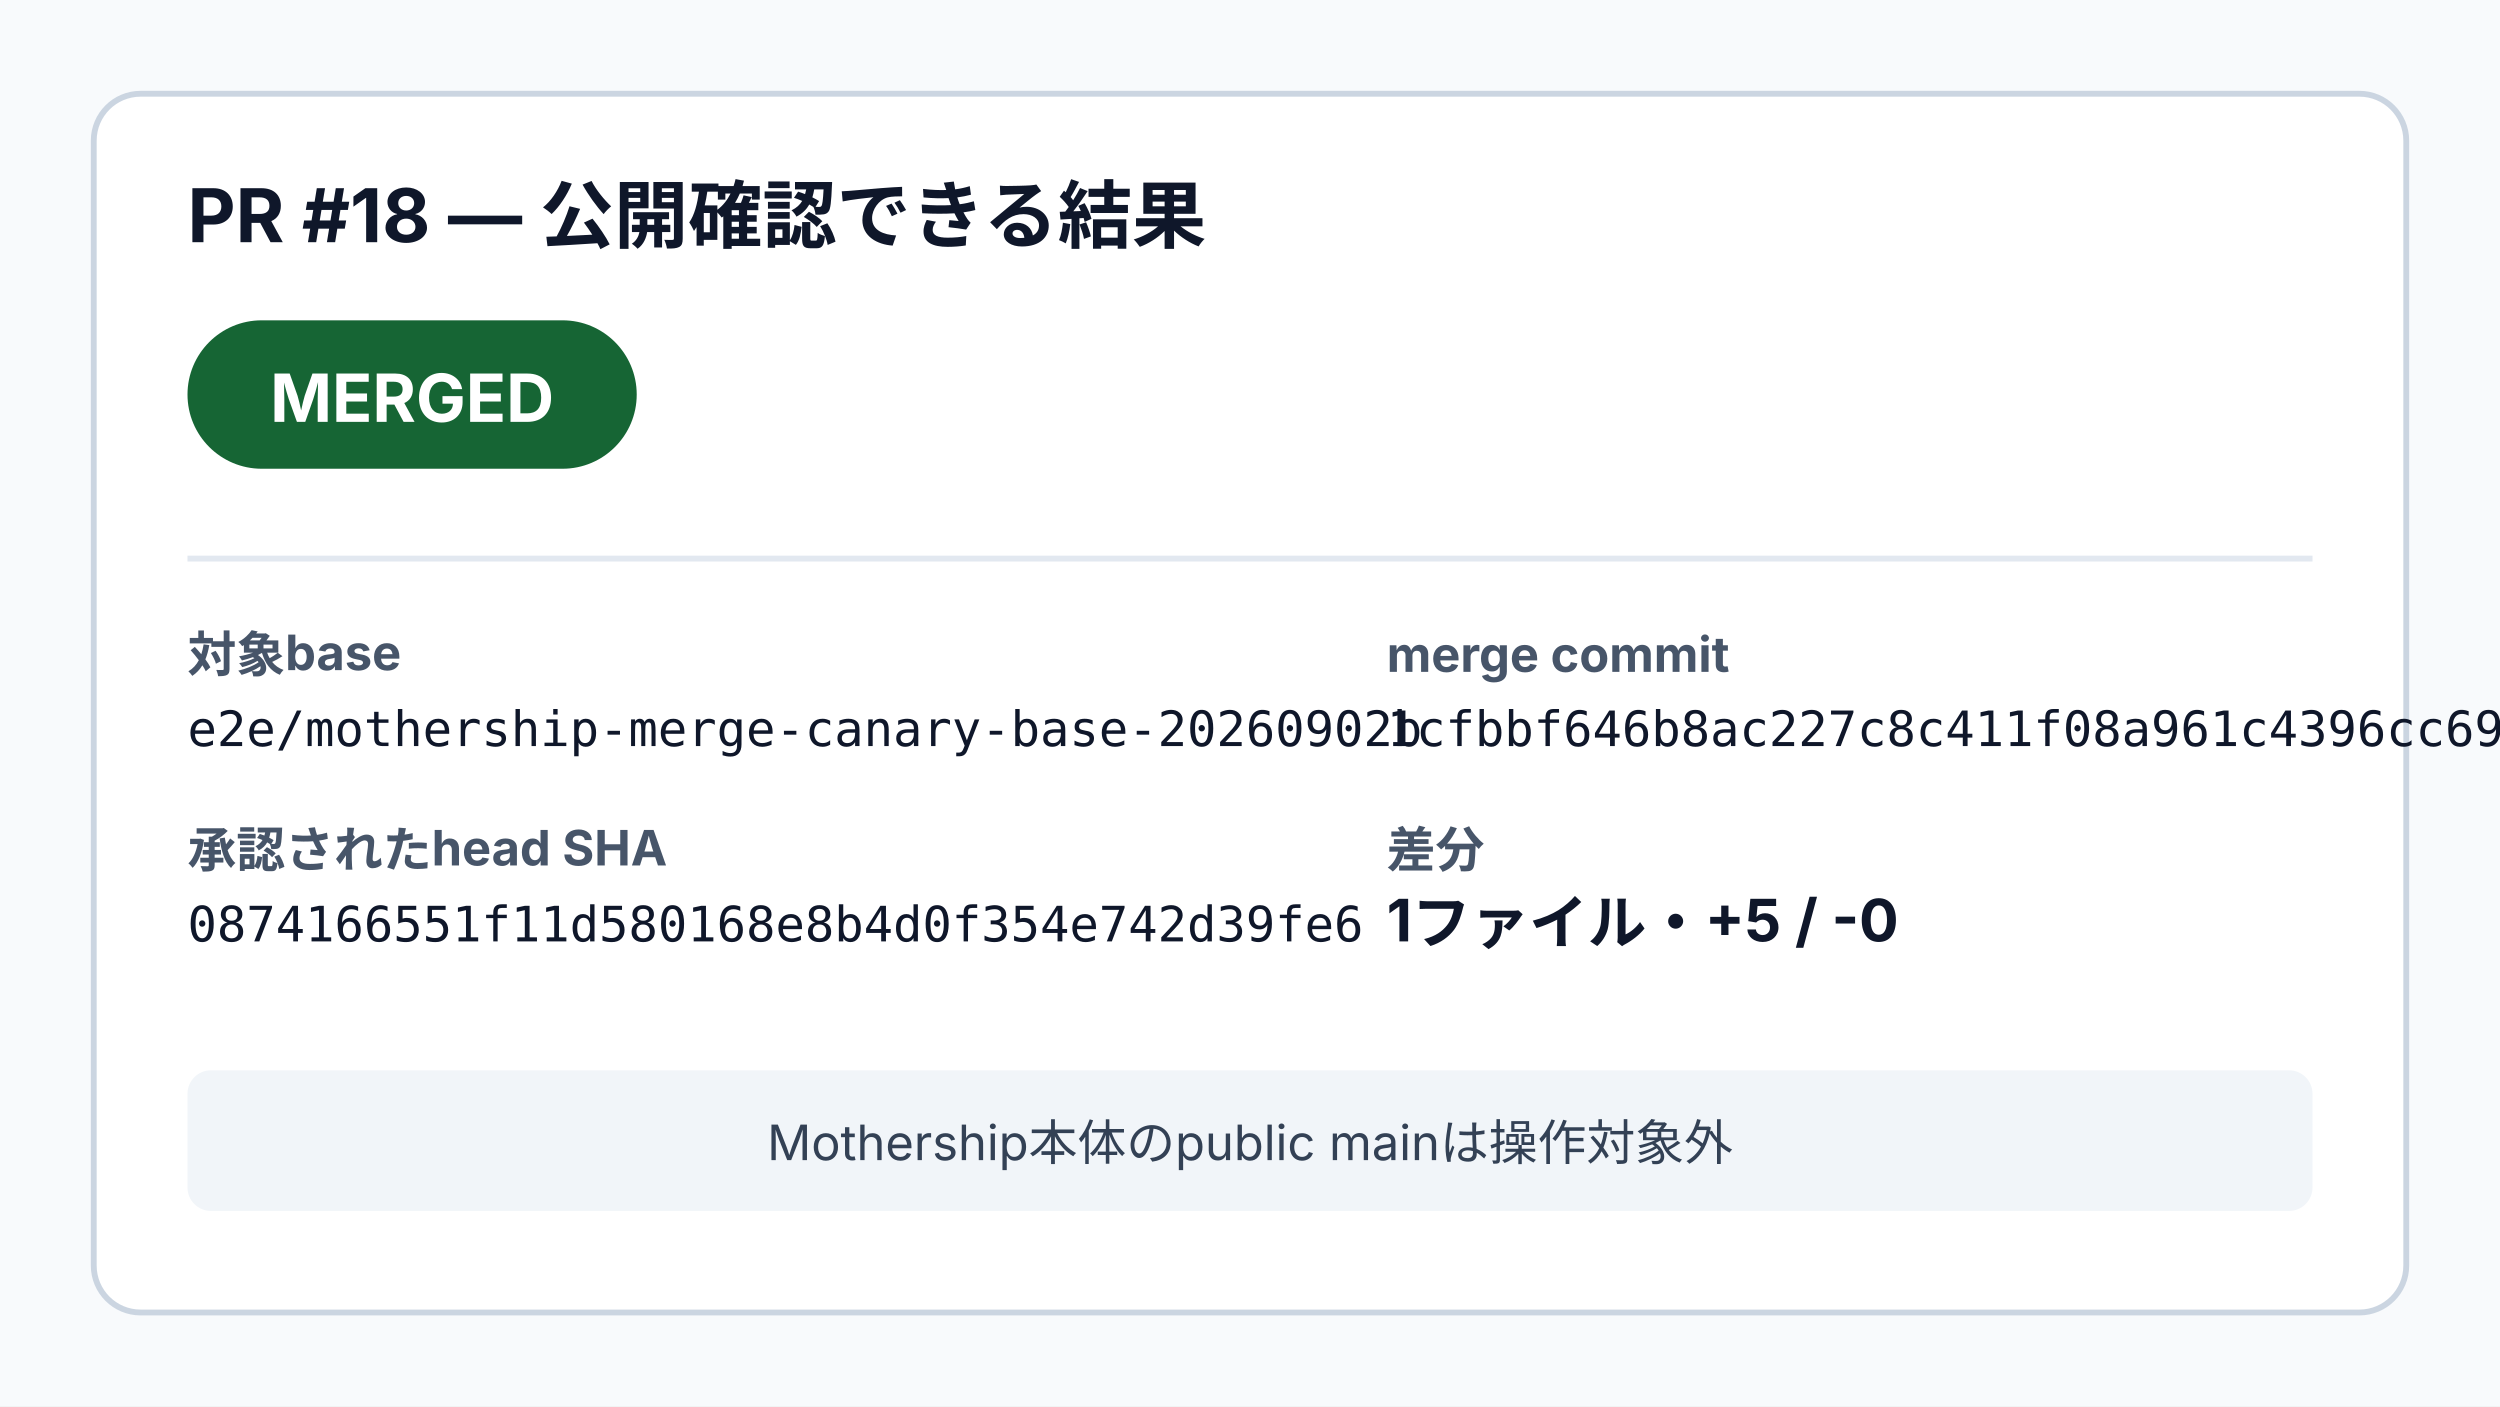
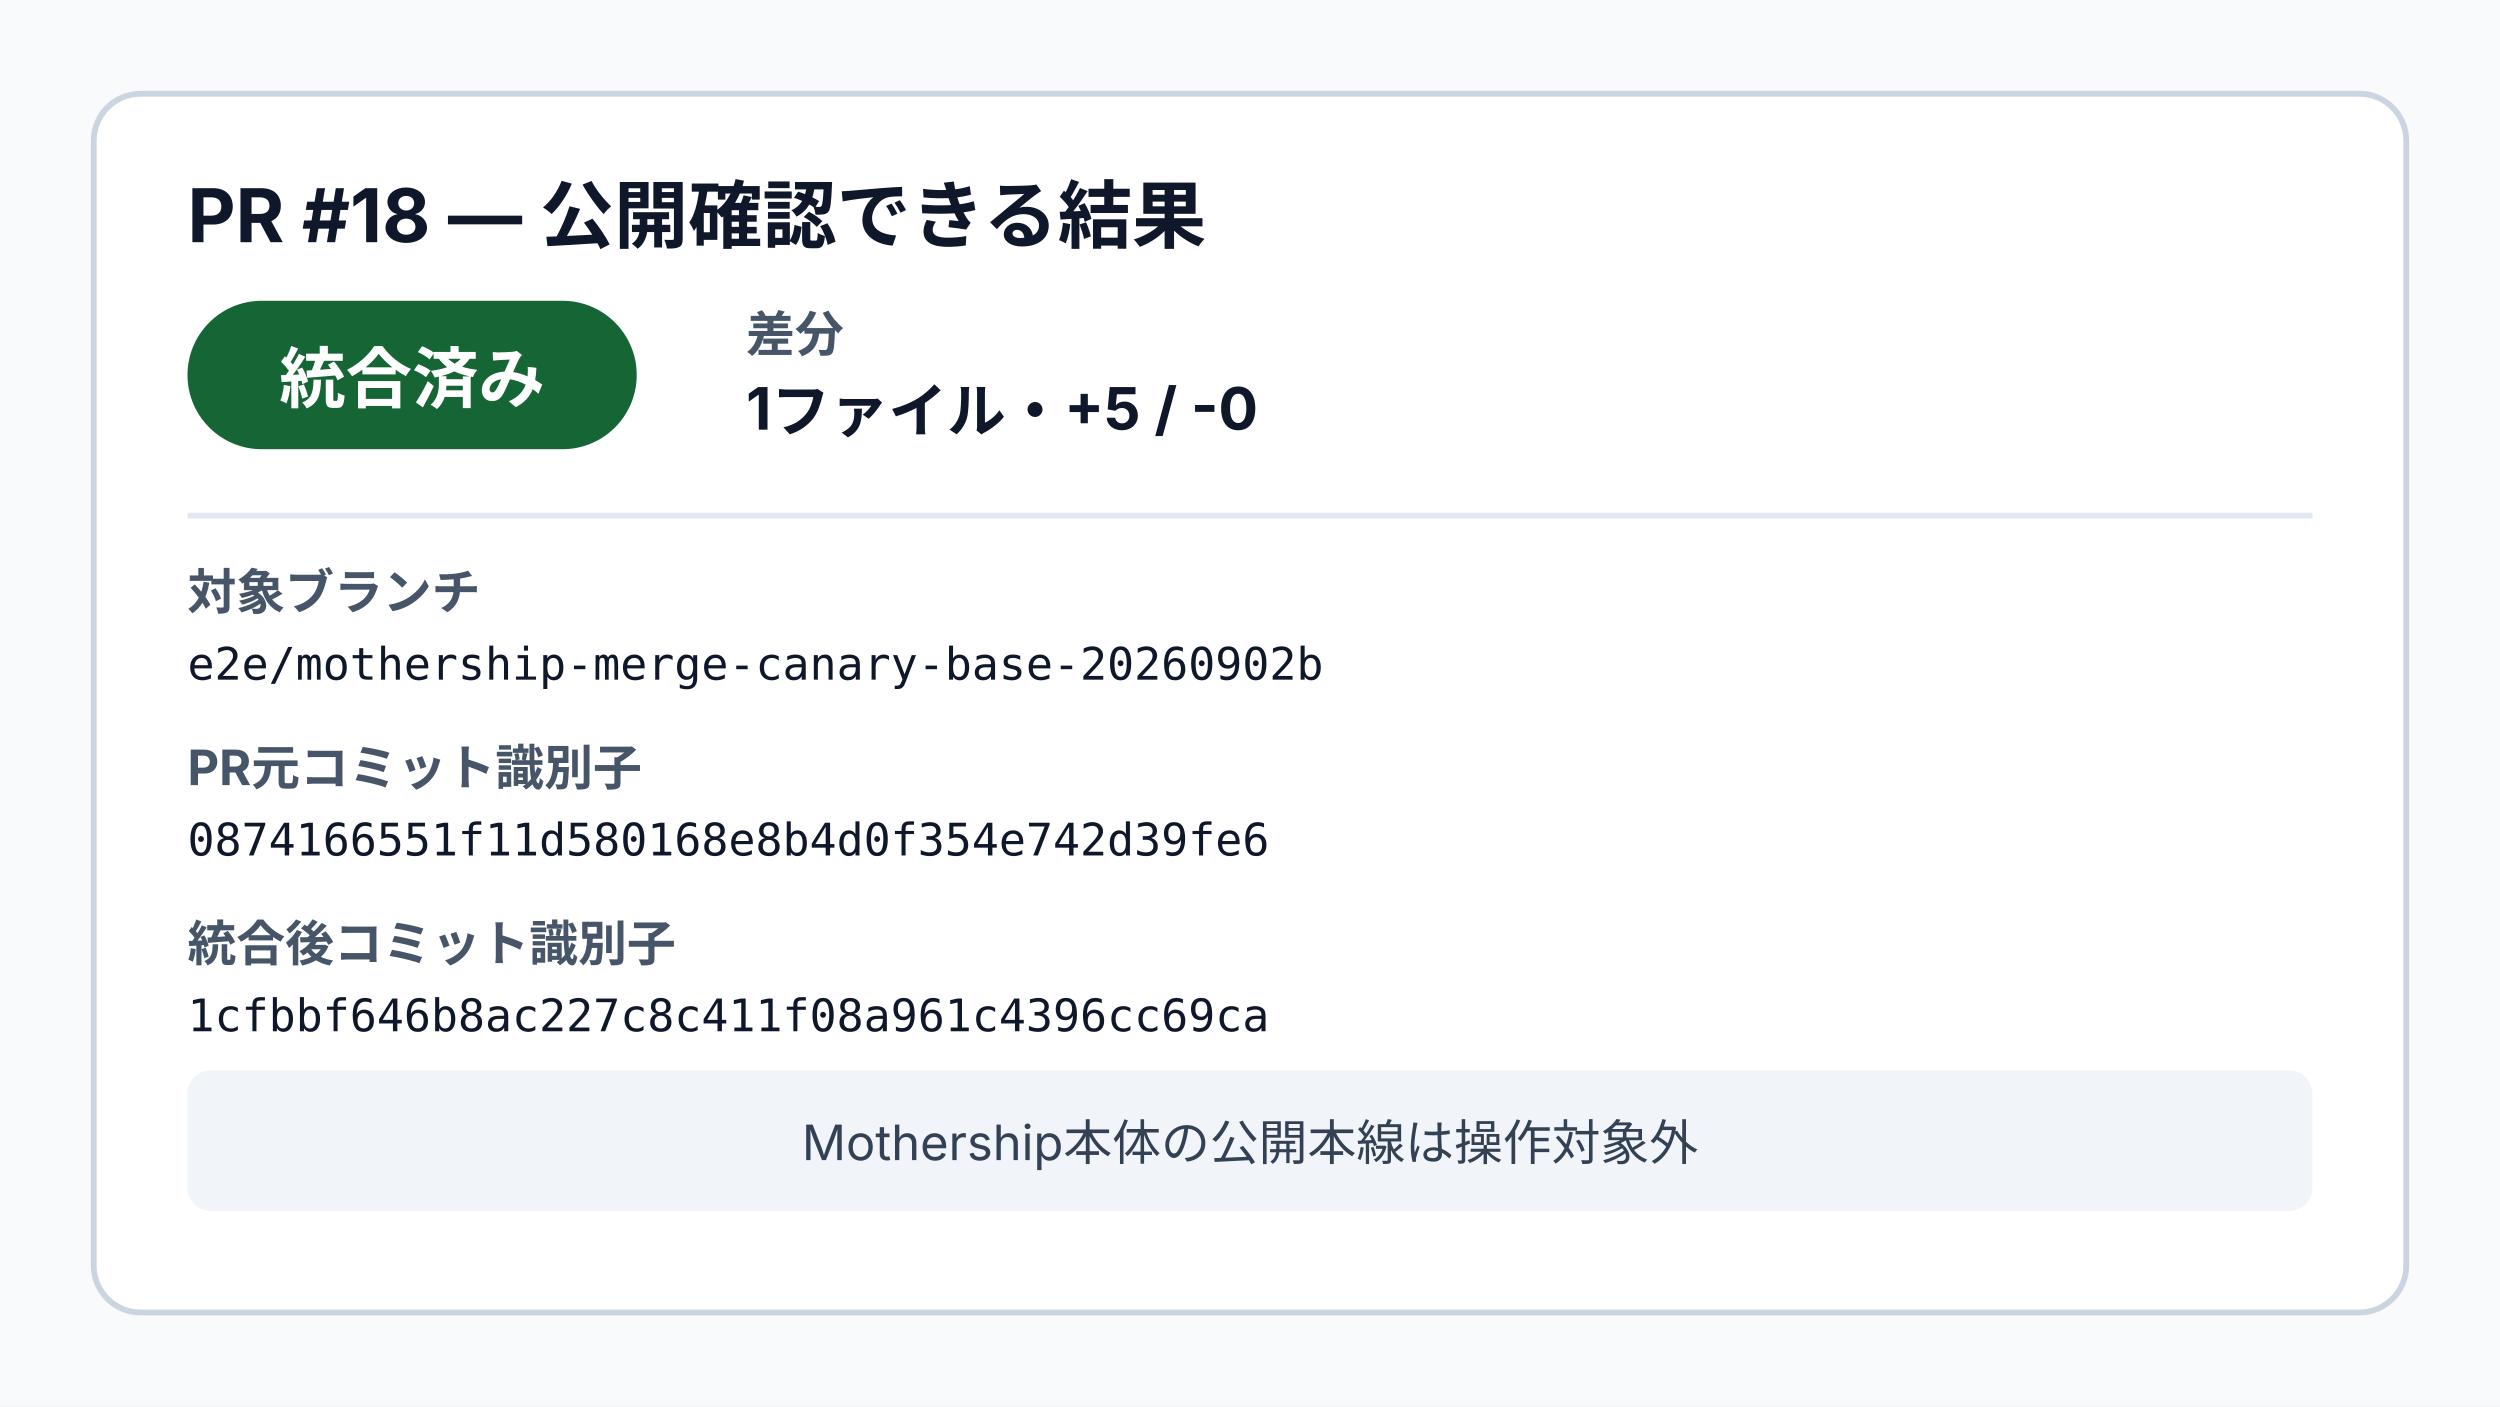
<svg xmlns="http://www.w3.org/2000/svg" viewBox="0 0 1280 720" role="img" aria-labelledby="title desc">
  <rect width="1280" height="720" fill="#f8fafc" />
  <rect x="48" y="48" width="1184" height="624" rx="24" fill="#ffffff" stroke="#cbd5e1" stroke-width="3" />
  <text x="96" y="124" fill="#0f172a" font-family="-apple-system,BlinkMacSystemFont,'Hiragino Sans',sans-serif" font-size="38" font-weight="700">PR #18 — 公開確認できる結果</text>
-   <rect x="96" y="164" width="230" height="76" rx="38" fill="#166534" />
-   <text x="211" y="216" text-anchor="middle" fill="#ffffff" font-family="-apple-system,BlinkMacSystemFont,'Hiragino Sans',sans-serif" font-size="34" font-weight="700">MERGED</text>
-   <line x1="96" y1="286" x2="1184" y2="286" stroke="#e2e8f0" stroke-width="3" />
-   <text x="96" y="344" fill="#475569" font-family="-apple-system,BlinkMacSystemFont,'Hiragino Sans',sans-serif" font-size="25" font-weight="700">対象base</text>
-   <text x="96" y="382" fill="#0f172a" font-family="SFMono-Regular,Consolas,monospace" font-size="25">e2e/mothership-merge-canary-base-20260902b</text>
-   <text x="96" y="444" fill="#475569" font-family="-apple-system,BlinkMacSystemFont,'Hiragino Sans',sans-serif" font-size="25" font-weight="700">承認されたhead SHA</text>
-   <text x="96" y="482" fill="#0f172a" font-family="SFMono-Regular,Consolas,monospace" font-size="25">0874166551f11d580168e8b4d0f354e742d39fe6</text>
-   <text x="710" y="344" fill="#475569" font-family="-apple-system,BlinkMacSystemFont,'Hiragino Sans',sans-serif" font-size="25" font-weight="700">merge commit</text>
-   <text x="710" y="382" fill="#0f172a" font-family="SFMono-Regular,Consolas,monospace" font-size="25">1cfbbf646b8ac227c8c411f08a961c4396cc69ca</text>
-   <text x="710" y="444" fill="#475569" font-family="-apple-system,BlinkMacSystemFont,'Hiragino Sans',sans-serif" font-size="25" font-weight="700">差分</text>
-   <text x="710" y="482" fill="#0f172a" font-family="-apple-system,BlinkMacSystemFont,'Hiragino Sans',sans-serif" font-size="30" font-weight="700">1ファイル・+5 / -0</text>
+   <rect x="96" y="154" width="230" height="76" rx="38" fill="#166534" />
+   <text x="211" y="206" text-anchor="middle" fill="#ffffff" font-family="-apple-system,BlinkMacSystemFont,'Hiragino Sans',sans-serif" font-size="34" font-weight="700">統合済み</text>
+   <text x="382" y="180" fill="#475569" font-family="-apple-system,BlinkMacSystemFont,'Hiragino Sans',sans-serif" font-size="25" font-weight="700">差分</text>
+   <text x="382" y="220" fill="#0f172a" font-family="-apple-system,BlinkMacSystemFont,'Hiragino Sans',sans-serif" font-size="30" font-weight="700">1ファイル・+5 / -0</text>
+   <line x1="96" y1="264" x2="1184" y2="264" stroke="#e2e8f0" stroke-width="3" />
+   <text x="96" y="312" fill="#475569" font-family="-apple-system,BlinkMacSystemFont,'Hiragino Sans',sans-serif" font-size="25" font-weight="700">対象ブランチ</text>
+   <text x="96" y="348" fill="#0f172a" font-family="SFMono-Regular,Consolas,monospace" font-size="23">e2e/mothership-merge-canary-base-20260902b</text>
+   <text x="96" y="402" fill="#475569" font-family="-apple-system,BlinkMacSystemFont,'Hiragino Sans',sans-serif" font-size="25" font-weight="700">PR元コミット識別子</text>
+   <text x="96" y="438" fill="#0f172a" font-family="SFMono-Regular,Consolas,monospace" font-size="23">0874166551f11d580168e8b4d0f354e742d39fe6</text>
+   <text x="96" y="492" fill="#475569" font-family="-apple-system,BlinkMacSystemFont,'Hiragino Sans',sans-serif" font-size="25" font-weight="700">統合後コミット識別子</text>
+   <text x="96" y="528" fill="#0f172a" font-family="SFMono-Regular,Consolas,monospace" font-size="23">1cfbbf646b8ac227c8c411f08a961c4396cc69ca</text>
  <rect x="96" y="548" width="1088" height="72" rx="12" fill="#f1f5f9" />
-   <text x="640" y="594" text-anchor="middle" fill="#334155" font-family="-apple-system,BlinkMacSystemFont,'Hiragino Sans',sans-serif" font-size="25">Mothership本体のpublic mainは操作対象外</text>
+   <text x="640" y="594" text-anchor="middle" fill="#334155" font-family="-apple-system,BlinkMacSystemFont,'Hiragino Sans',sans-serif" font-size="25">Mothership本体の公開本線は操作対象外</text>
</svg>
